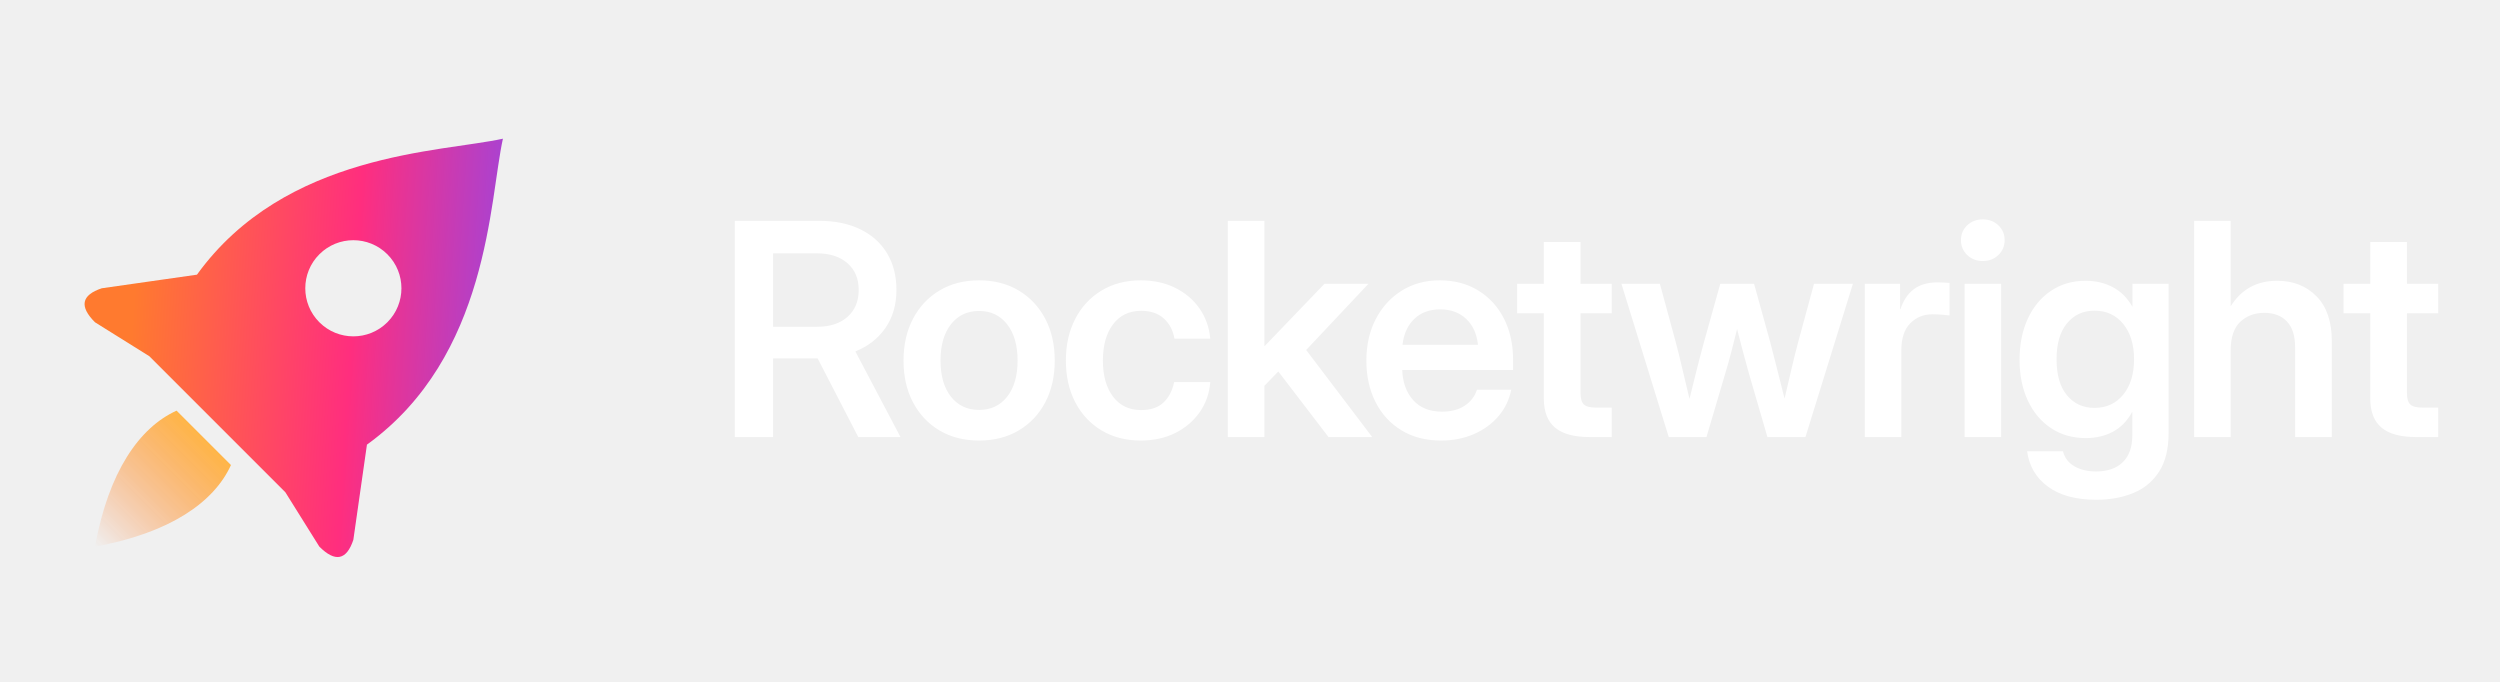
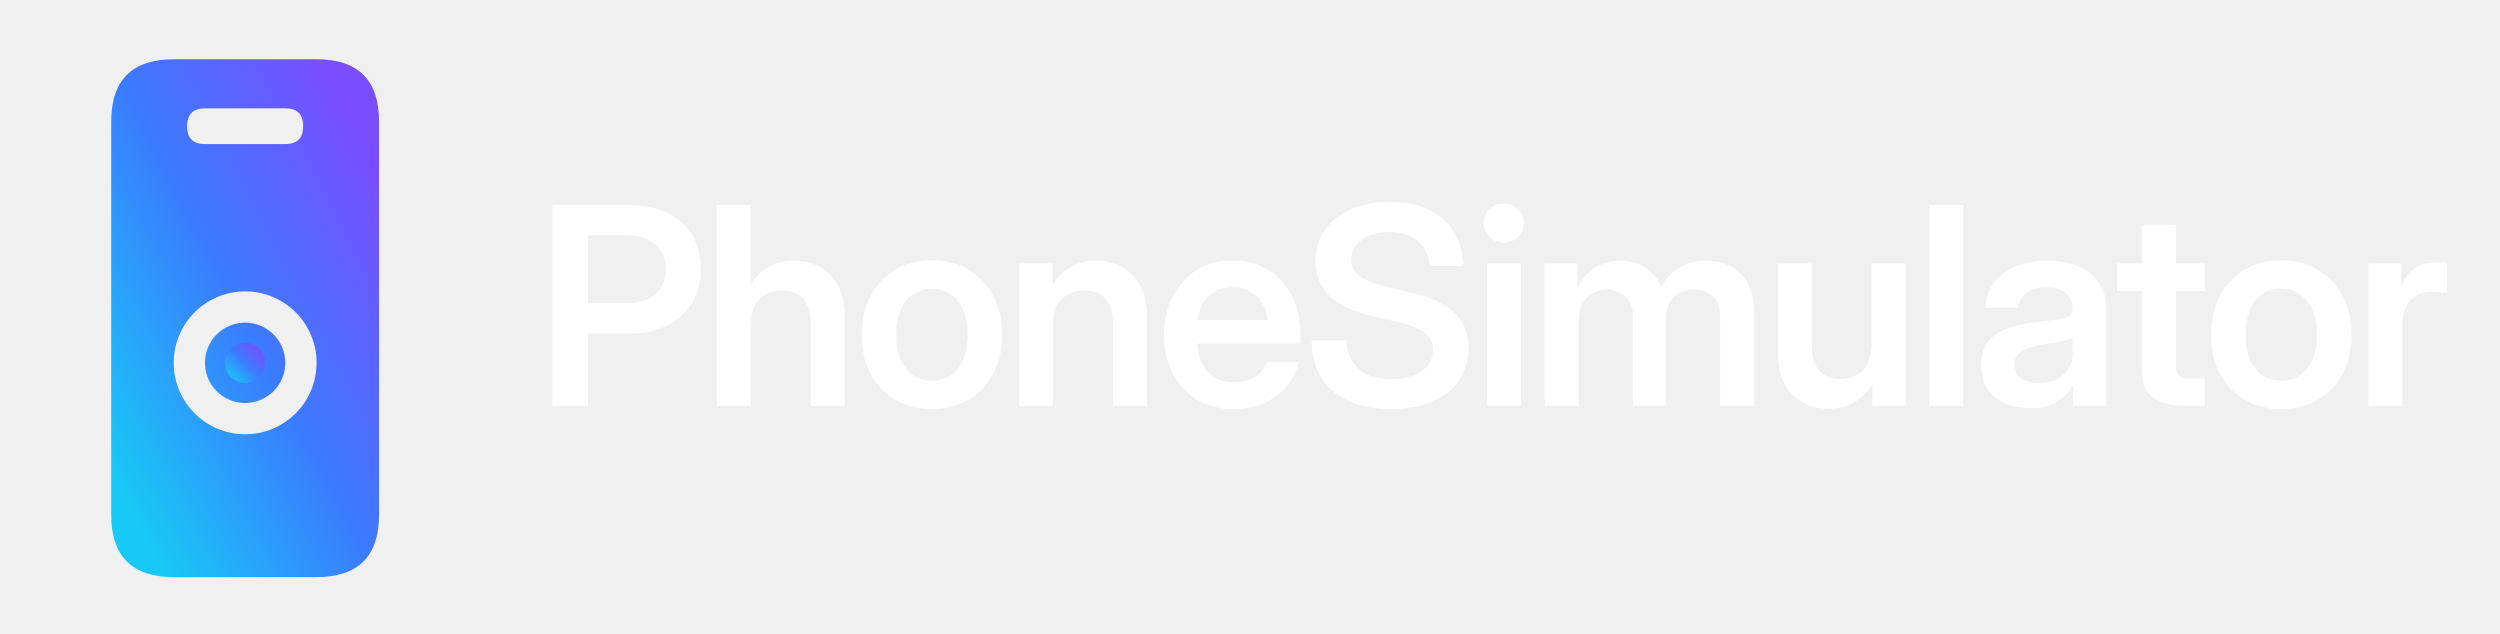
- <svg xmlns="http://www.w3.org/2000/svg" viewBox="0 0 572 156" role="img" aria-label="PhoneSimulator">
+ <svg xmlns="http://www.w3.org/2000/svg" viewBox="0 0 616 156" role="img" aria-label="PhoneSimulator">
  <defs>
-     <linearGradient id="rw-body" x1="10%" y1="90%" x2="90%" y2="10%">
-       <stop offset="0" stop-color="#FF7A2F" />
-       <stop offset="0.5" stop-color="#FF2E7E" />
+     <linearGradient id="ps-body" x1="10%" y1="90%" x2="90%" y2="10%">
+       <stop offset="0" stop-color="#18C8F5" />
+       <stop offset="0.5" stop-color="#3B7BFF" />
      <stop offset="1" stop-color="#7A4DFF" />
    </linearGradient>
-     <linearGradient id="rw-flame" x1="0" y1="0" x2="0" y2="1">
-       <stop offset="0" stop-color="#FFB547" />
-       <stop offset="1" stop-color="#FF7A2F" stop-opacity="0" />
-     </linearGradient>
  </defs>
-   <g transform="translate(-2 8) scale(1.1) rotate(45 64 64)">
-     <path fill="url(#rw-flame)" d="M64 124C55 111 53 100 56 92H72C75 100 73 111 64 124Z" />
-     <path fill="url(#rw-body)" fill-rule="evenodd" d="M64 4C71 15 94 38 89 69L101 85Q104 91 97 91L84 88H44L31 91Q24 91 27 85L39 69C34 38 57 15 64 4ZM64 38a10 10 0 1 0 .01 0Z" />
+   <g transform="translate(-10 8) scale(1.1)">
+     <path fill="url(#ps-body)" fill-rule="evenodd" d="M48 6H80Q94 6 94 20V108Q94 122 80 122H48Q34 122 34 108V20Q34 6 48 6ZM55 17Q51 17 51 21Q51 25 55 25H73Q77 25 77 21Q77 17 73 17ZM64 58a16 16 0 1 0 .01 0ZM64 65a9 9 0 1 1 -.01 0Z" />
+     <circle cx="64" cy="74" r="4.5" fill="url(#ps-body)" />
  </g>
-   <path fill="#FFFFFF" d="M168.117 100.0V50.527H187.408Q192.854 50.527 196.821 52.453Q200.789 54.379 202.947 57.932Q205.105 61.484 205.105 66.332Q205.105 71.379 202.615 74.998Q200.125 78.617 195.709 80.41L206.035 100.0H196.373L187.076 82.004Q186.977 82.004 186.844 82.004H176.883V100.0ZM176.883 74.766H186.977Q191.359 74.766 193.916 72.491Q196.473 70.217 196.473 66.332Q196.473 62.48 193.899 60.223Q191.326 57.965 186.91 57.965H176.883ZM224.025 100.797Q218.845 100.797 214.961 98.489Q211.076 96.182 208.901 92.064Q206.726 87.947 206.726 82.502Q206.726 77.057 208.901 72.923Q211.076 68.789 214.961 66.465Q218.845 64.141 224.025 64.141Q229.171 64.141 233.073 66.465Q236.974 68.789 239.149 72.923Q241.324 77.057 241.324 82.502Q241.324 87.947 239.149 92.064Q236.974 96.182 233.073 98.489Q229.171 100.797 224.025 100.797ZM224.025 93.791Q228.043 93.791 230.433 90.77Q232.824 87.748 232.824 82.502Q232.824 77.256 230.433 74.201Q228.043 71.146 224.025 71.146Q219.974 71.146 217.584 74.185Q215.193 77.223 215.193 82.502Q215.193 87.748 217.584 90.77Q219.974 93.791 224.025 93.791ZM261.007 100.797Q255.894 100.797 252.026 98.473Q248.157 96.148 246.016 92.031Q243.874 87.914 243.874 82.502Q243.874 77.09 246.016 72.956Q248.157 68.822 252.026 66.481Q255.894 64.141 261.007 64.141Q265.423 64.141 268.876 65.851Q272.329 67.561 274.438 70.565Q276.546 73.57 276.911 77.488H268.71Q268.245 74.666 266.303 72.89Q264.361 71.113 261.107 71.113Q256.989 71.113 254.665 74.201Q252.341 77.289 252.341 82.502Q252.341 87.682 254.665 90.753Q256.989 93.824 261.107 93.824Q264.394 93.824 266.22 92.081Q268.046 90.338 268.644 87.416H276.911Q276.613 91.268 274.504 94.289Q272.396 97.311 268.926 99.054Q265.456 100.797 261.007 100.797ZM280.923 100.0V50.527H289.29V79.148H289.389L303.036 64.938H313.096L298.852 80.078L313.96 100.0H303.966L292.477 84.992L289.29 88.279V100.0ZM329.725 100.797Q324.479 100.797 320.627 98.439Q316.776 96.082 314.701 91.948Q312.625 87.814 312.625 82.502Q312.625 77.156 314.767 73.022Q316.909 68.889 320.694 66.515Q324.479 64.141 329.393 64.141Q334.44 64.141 338.225 66.465Q342.01 68.789 344.102 72.89Q346.194 76.99 346.194 82.369V84.66H320.827Q320.993 88.943 323.35 91.566Q325.707 94.189 329.924 94.189Q333.079 94.189 335.137 92.812Q337.196 91.434 337.926 89.176H345.762Q345.098 92.596 342.857 95.219Q340.616 97.842 337.229 99.319Q333.842 100.797 329.725 100.797ZM320.893 78.883H338.159Q337.76 75.131 335.453 72.956Q333.145 70.781 329.526 70.781Q325.873 70.781 323.599 72.956Q321.325 75.131 320.893 78.883ZM368.766 64.938V71.678H361.627V89.939Q361.627 91.832 362.391 92.546Q363.154 93.26 365.18 93.26H368.766V100.0H363.719Q358.373 100.0 355.8 97.842Q353.227 95.684 353.227 91.168V71.678H347.117V64.938H353.227V55.375H361.627V64.938ZM381.808 100.0 370.984 64.938H379.783L383.402 78.252Q384.232 81.373 384.996 84.693Q385.759 88.014 386.556 91.268Q387.353 88.014 388.183 84.693Q389.013 81.373 389.877 78.252L393.595 64.938H401.332L405.017 78.252Q405.847 81.373 406.661 84.66Q407.474 87.947 408.304 91.201Q409.068 87.947 409.832 84.66Q410.595 81.373 411.425 78.252L415.045 64.938H423.943L413.086 100.0H404.386L400.136 85.391Q399.439 82.967 398.775 80.41Q398.111 77.854 397.447 75.297Q396.816 77.854 396.152 80.41Q395.488 82.967 394.757 85.391L390.441 100.0ZM426.659 100.0V64.938H434.728V70.748H434.827Q435.79 67.76 437.865 66.183Q439.941 64.605 443.327 64.605Q444.191 64.605 444.871 64.655Q445.552 64.705 446.05 64.738V72.176Q445.585 72.109 444.456 72.01Q443.327 71.91 442.099 71.91Q439.111 71.91 437.069 73.969Q435.027 76.027 435.027 80.145V100.0ZM449.497 100.0V64.938H457.864V100.0ZM453.68 59.725Q451.522 59.725 450.095 58.347Q448.667 56.969 448.667 54.943Q448.667 52.918 450.095 51.557Q451.522 50.195 453.68 50.195Q455.805 50.195 457.233 51.557Q458.661 52.918 458.661 54.943Q458.661 56.969 457.233 58.347Q455.805 59.725 453.68 59.725ZM479.606 114.344Q472.666 114.344 468.582 111.355Q464.498 108.367 463.801 103.254H472.002Q472.6 105.512 474.625 106.69Q476.651 107.869 479.606 107.869Q483.524 107.869 485.699 105.744Q487.873 103.619 487.873 99.602V94.256H487.84Q486.147 97.344 483.424 98.788Q480.702 100.232 477.248 100.232Q472.666 100.232 469.246 97.941Q465.827 95.65 463.951 91.616Q462.075 87.582 462.075 82.303Q462.075 76.99 463.967 72.906Q465.86 68.822 469.28 66.531Q472.7 64.24 477.182 64.24Q480.602 64.24 483.374 65.685Q486.147 67.129 487.873 70.15H487.907V64.938H496.174V99.104Q496.174 104.516 494.016 107.886Q491.858 111.256 488.106 112.8Q484.354 114.344 479.606 114.344ZM479.207 93.326Q483.325 93.326 485.798 90.288Q488.272 87.25 488.272 82.203Q488.272 77.156 485.798 74.118Q483.325 71.08 479.207 71.08Q475.323 71.08 472.932 73.969Q470.541 76.857 470.541 82.203Q470.541 87.582 472.932 90.454Q475.323 93.326 479.207 93.326ZM510.379 80.178V100.0H502.012V50.527H510.379V70.084Q514.031 64.24 521.004 64.24Q526.516 64.24 530.019 67.793Q533.521 71.346 533.521 78.086V100.0H525.121V79.414Q525.121 75.562 523.262 73.57Q521.402 71.578 518.049 71.578Q514.762 71.578 512.57 73.637Q510.379 75.695 510.379 80.178ZM557.853 64.938V71.678H550.714V89.939Q550.714 91.832 551.478 92.546Q552.242 93.26 554.267 93.26H557.853V100.0H552.806Q547.461 100.0 544.887 97.842Q542.314 95.684 542.314 91.168V71.678H536.205V64.938H542.314V55.375H550.714V64.938Z" />
+   <path fill="#FFFFFF" d="M136.117 100.0V50.527H155.01Q160.455 50.527 164.423 52.453Q168.391 54.379 170.532 57.932Q172.674 61.484 172.674 66.332Q172.674 71.213 170.482 74.766Q168.291 78.318 164.29 80.261Q160.289 82.203 154.844 82.203H144.883V100.0ZM144.883 74.699H154.512Q158.928 74.699 161.484 72.458Q164.041 70.217 164.041 66.332Q164.041 62.48 161.484 60.256Q158.928 58.031 154.512 58.031H144.883ZM184.986 80.178V100.0H176.619V50.527H184.986V70.084Q188.638 64.24 195.611 64.24Q201.123 64.24 204.626 67.793Q208.129 71.346 208.129 78.086V100.0H199.728V79.414Q199.728 75.562 197.869 73.57Q196.009 71.578 192.656 71.578Q189.369 71.578 187.177 73.637Q184.986 75.695 184.986 80.178ZM229.638 100.797Q224.458 100.797 220.573 98.489Q216.689 96.182 214.514 92.064Q212.339 87.947 212.339 82.502Q212.339 77.057 214.514 72.923Q216.689 68.789 220.573 66.465Q224.458 64.141 229.638 64.141Q234.784 64.141 238.686 66.465Q242.587 68.789 244.762 72.923Q246.937 77.057 246.937 82.502Q246.937 87.947 244.762 92.064Q242.587 96.182 238.686 98.489Q234.784 100.797 229.638 100.797ZM229.638 93.791Q233.655 93.791 236.046 90.77Q238.437 87.748 238.437 82.502Q238.437 77.256 236.046 74.201Q233.655 71.146 229.638 71.146Q225.587 71.146 223.196 74.185Q220.806 77.223 220.806 82.502Q220.806 87.748 223.196 90.77Q225.587 93.791 229.638 93.791ZM259.481 80.178V100.0H251.114V64.938H259.348V70.316Q263.001 64.24 270.106 64.24Q275.618 64.24 279.121 67.793Q282.624 71.346 282.624 78.086V100.0H274.223V79.414Q274.223 75.562 272.364 73.57Q270.505 71.578 267.151 71.578Q263.864 71.578 261.673 73.637Q259.481 75.695 259.481 80.178ZM303.934 100.797Q298.688 100.797 294.836 98.439Q290.985 96.082 288.91 91.948Q286.834 87.814 286.834 82.502Q286.834 77.156 288.976 73.022Q291.118 68.889 294.903 66.515Q298.688 64.141 303.602 64.141Q308.649 64.141 312.434 66.465Q316.219 68.789 318.311 72.89Q320.403 76.99 320.403 82.369V84.66H295.036Q295.202 88.943 297.559 91.566Q299.916 94.189 304.133 94.189Q307.288 94.189 309.346 92.812Q311.405 91.434 312.135 89.176H319.971Q319.307 92.596 317.066 95.219Q314.825 97.842 311.438 99.319Q308.051 100.797 303.934 100.797ZM295.102 78.883H312.368Q311.969 75.131 309.662 72.956Q307.354 70.781 303.735 70.781Q300.082 70.781 297.808 72.956Q295.534 75.131 295.102 78.883ZM342.775 100.797Q333.578 100.797 328.382 96.298Q323.186 91.799 323.186 83.863H331.785Q331.852 88.346 334.757 90.869Q337.662 93.393 342.842 93.393Q347.457 93.393 350.279 91.45Q353.102 89.508 353.102 86.254Q353.102 83.631 350.977 81.987Q348.852 80.344 343.904 79.215L338.592 78.02Q331.188 76.326 327.668 73.006Q324.148 69.686 324.148 64.473Q324.148 60.057 326.423 56.736Q328.697 53.416 332.798 51.573Q336.898 49.73 342.344 49.73Q350.645 49.73 355.509 53.947Q360.373 58.164 360.572 65.535H352.238Q351.973 61.617 349.316 59.393Q346.66 57.168 342.311 57.168Q338.193 57.168 335.57 59.094Q332.947 61.02 332.947 64.041Q332.947 66.531 335.022 68.075Q337.098 69.619 341.945 70.715L346.959 71.877Q354.662 73.57 358.248 76.924Q361.834 80.277 361.834 85.723Q361.834 90.338 359.51 93.725Q357.186 97.111 352.902 98.954Q348.619 100.797 342.775 100.797ZM366.377 100.0V64.938H374.744V100.0ZM370.56 59.725Q368.402 59.725 366.974 58.347Q365.546 56.969 365.546 54.943Q365.546 52.918 366.974 51.557Q368.402 50.195 370.56 50.195Q372.685 50.195 374.113 51.557Q375.541 52.918 375.541 54.943Q375.541 56.969 374.113 58.347Q372.685 59.725 370.56 59.725ZM380.581 100.0V64.938H388.683V71.014Q390.277 67.627 393.099 65.934Q395.921 64.24 399.241 64.24Q402.794 64.24 405.517 66.05Q408.239 67.859 409.335 70.881Q410.73 67.859 413.685 66.05Q416.64 64.24 420.491 64.24Q425.472 64.24 428.859 67.461Q432.245 70.682 432.245 76.857V100.0H423.845V78.053Q423.845 74.566 421.936 72.956Q420.027 71.346 417.337 71.346Q414.15 71.346 412.307 73.338Q410.464 75.33 410.464 78.484V100.0H402.329V77.654Q402.329 74.799 400.536 73.072Q398.743 71.346 395.954 71.346Q393.132 71.346 391.04 73.321Q388.948 75.297 388.948 79.082V100.0ZM450.534 100.697Q445.022 100.697 441.536 97.145Q438.05 93.592 438.05 86.852V64.938H446.417V85.523Q446.417 89.375 448.276 91.367Q450.136 93.359 453.489 93.359Q456.809 93.359 458.984 91.301Q461.159 89.242 461.159 84.76V64.938H469.559V100.0H461.325V94.621Q457.639 100.697 450.534 100.697ZM483.764 50.527V100.0H475.397V50.527ZM500.293 100.564Q495.047 100.564 491.61 97.925Q488.174 95.285 488.174 90.039Q488.174 86.055 490.116 83.88Q492.059 81.705 495.196 80.709Q498.334 79.713 501.953 79.348Q506.834 78.783 508.76 78.352Q510.686 77.92 510.686 76.127V75.861Q510.686 73.604 508.976 72.176Q507.266 70.748 504.277 70.748Q501.223 70.748 499.313 72.176Q497.404 73.604 497.238 75.828H489.17Q489.469 70.615 493.52 67.428Q497.57 64.24 504.443 64.24Q511.283 64.24 515.135 67.428Q518.986 70.615 518.986 76.094V100.0H510.752V95.053H510.619Q509.357 97.377 506.967 98.971Q504.576 100.564 500.293 100.564ZM502.352 94.355Q506.469 94.355 508.594 92.214Q510.719 90.072 510.719 87.018V83.232Q509.955 83.73 507.764 84.146Q505.572 84.561 502.982 84.959Q500.293 85.357 498.317 86.47Q496.342 87.582 496.342 89.973Q496.342 92.031 497.969 93.193Q499.596 94.355 502.352 94.355ZM543.285 64.938V71.678H536.146V89.939Q536.146 91.832 536.91 92.546Q537.673 93.26 539.699 93.26H543.285V100.0H538.238Q532.892 100.0 530.319 97.842Q527.746 95.684 527.746 91.168V71.678H521.636V64.938H527.746V55.375H536.146V64.938ZM562.105 100.797Q556.925 100.797 553.04 98.489Q549.155 96.182 546.981 92.064Q544.806 87.947 544.806 82.502Q544.806 77.057 546.981 72.923Q549.155 68.789 553.04 66.465Q556.925 64.141 562.105 64.141Q567.251 64.141 571.153 66.465Q575.054 68.789 577.229 72.923Q579.404 77.057 579.404 82.502Q579.404 87.947 577.229 92.064Q575.054 96.182 571.153 98.489Q567.251 100.797 562.105 100.797ZM562.105 93.791Q566.122 93.791 568.513 90.77Q570.904 87.748 570.904 82.502Q570.904 77.256 568.513 74.201Q566.122 71.146 562.105 71.146Q558.054 71.146 555.663 74.185Q553.273 77.223 553.273 82.502Q553.273 87.748 555.663 90.77Q558.054 93.791 562.105 93.791ZM583.581 100.0V64.938H591.649V70.748H591.749Q592.712 67.76 594.787 66.183Q596.862 64.605 600.249 64.605Q601.112 64.605 601.793 64.655Q602.473 64.705 602.971 64.738V72.176Q602.507 72.109 601.378 72.01Q600.249 71.91 599.02 71.91Q596.032 71.91 593.99 73.969Q591.948 76.027 591.948 80.145V100.0Z" />
</svg>
